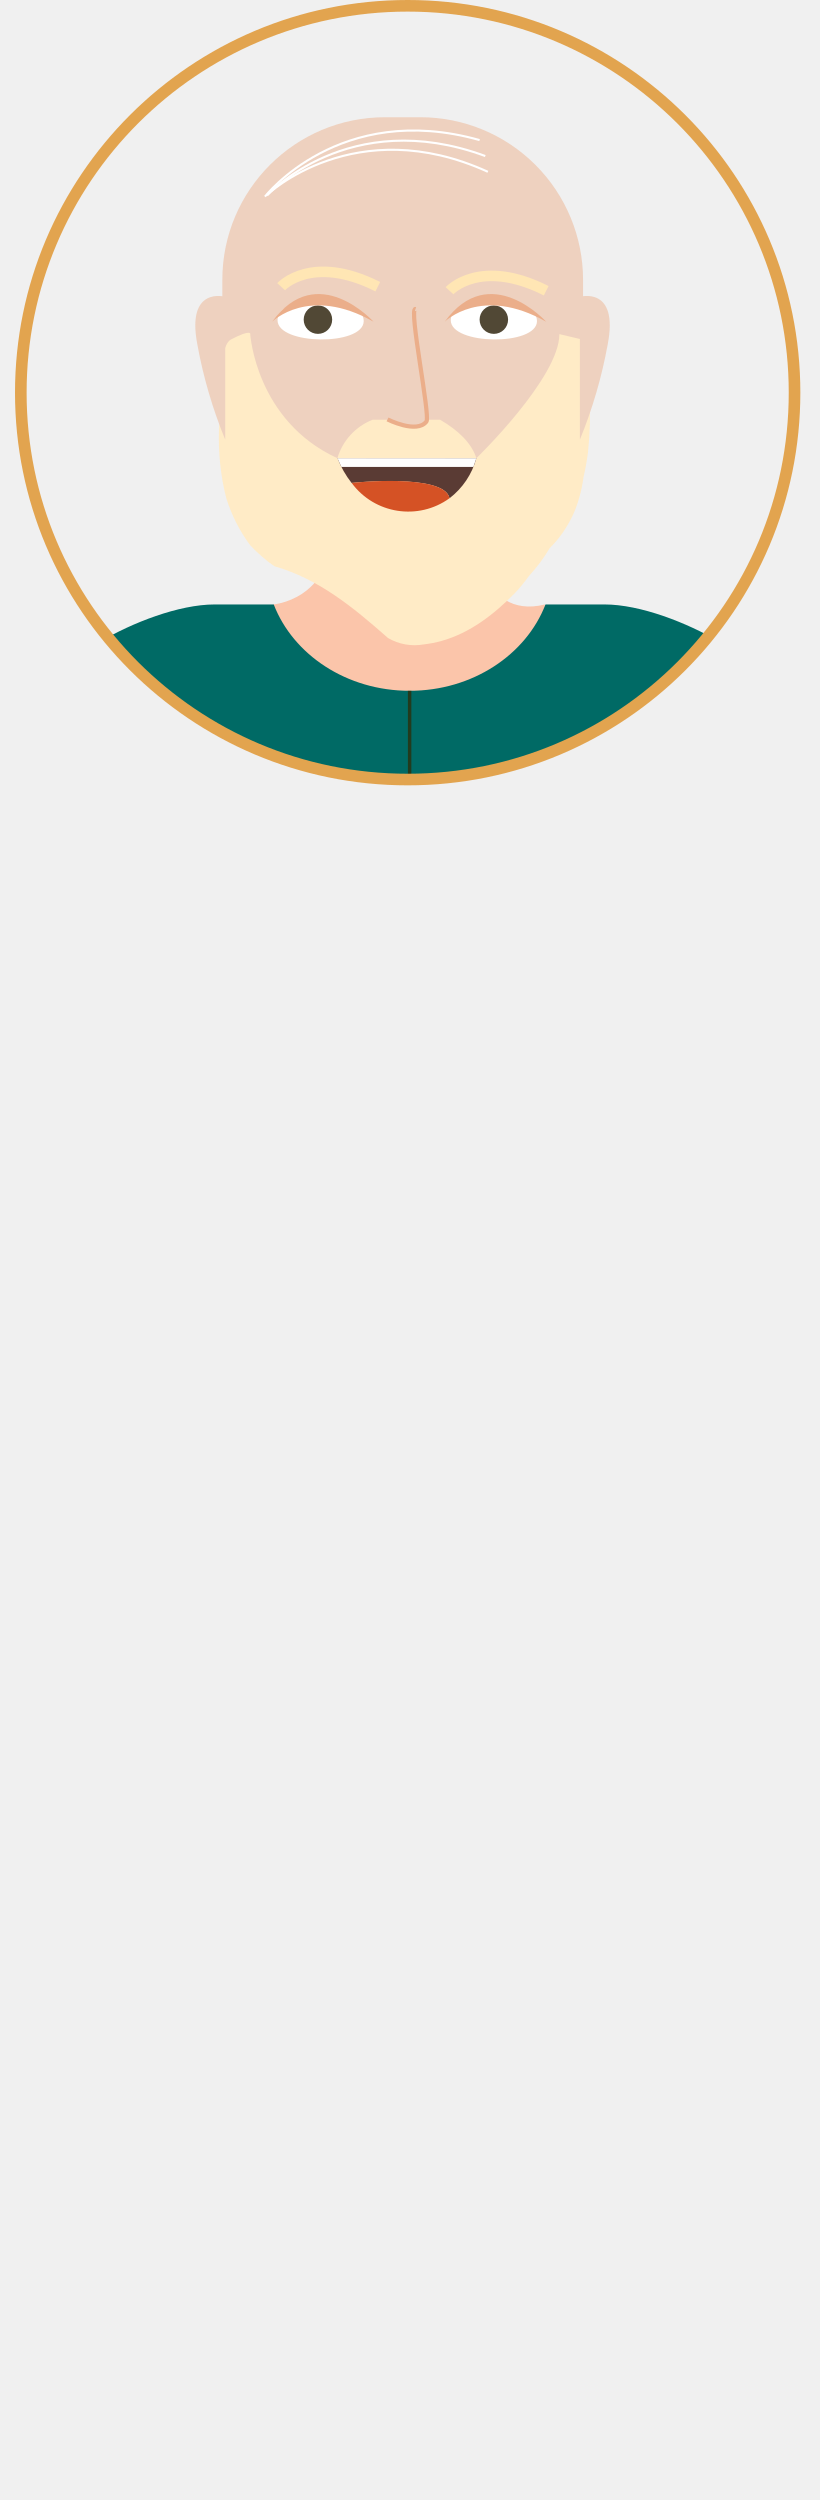
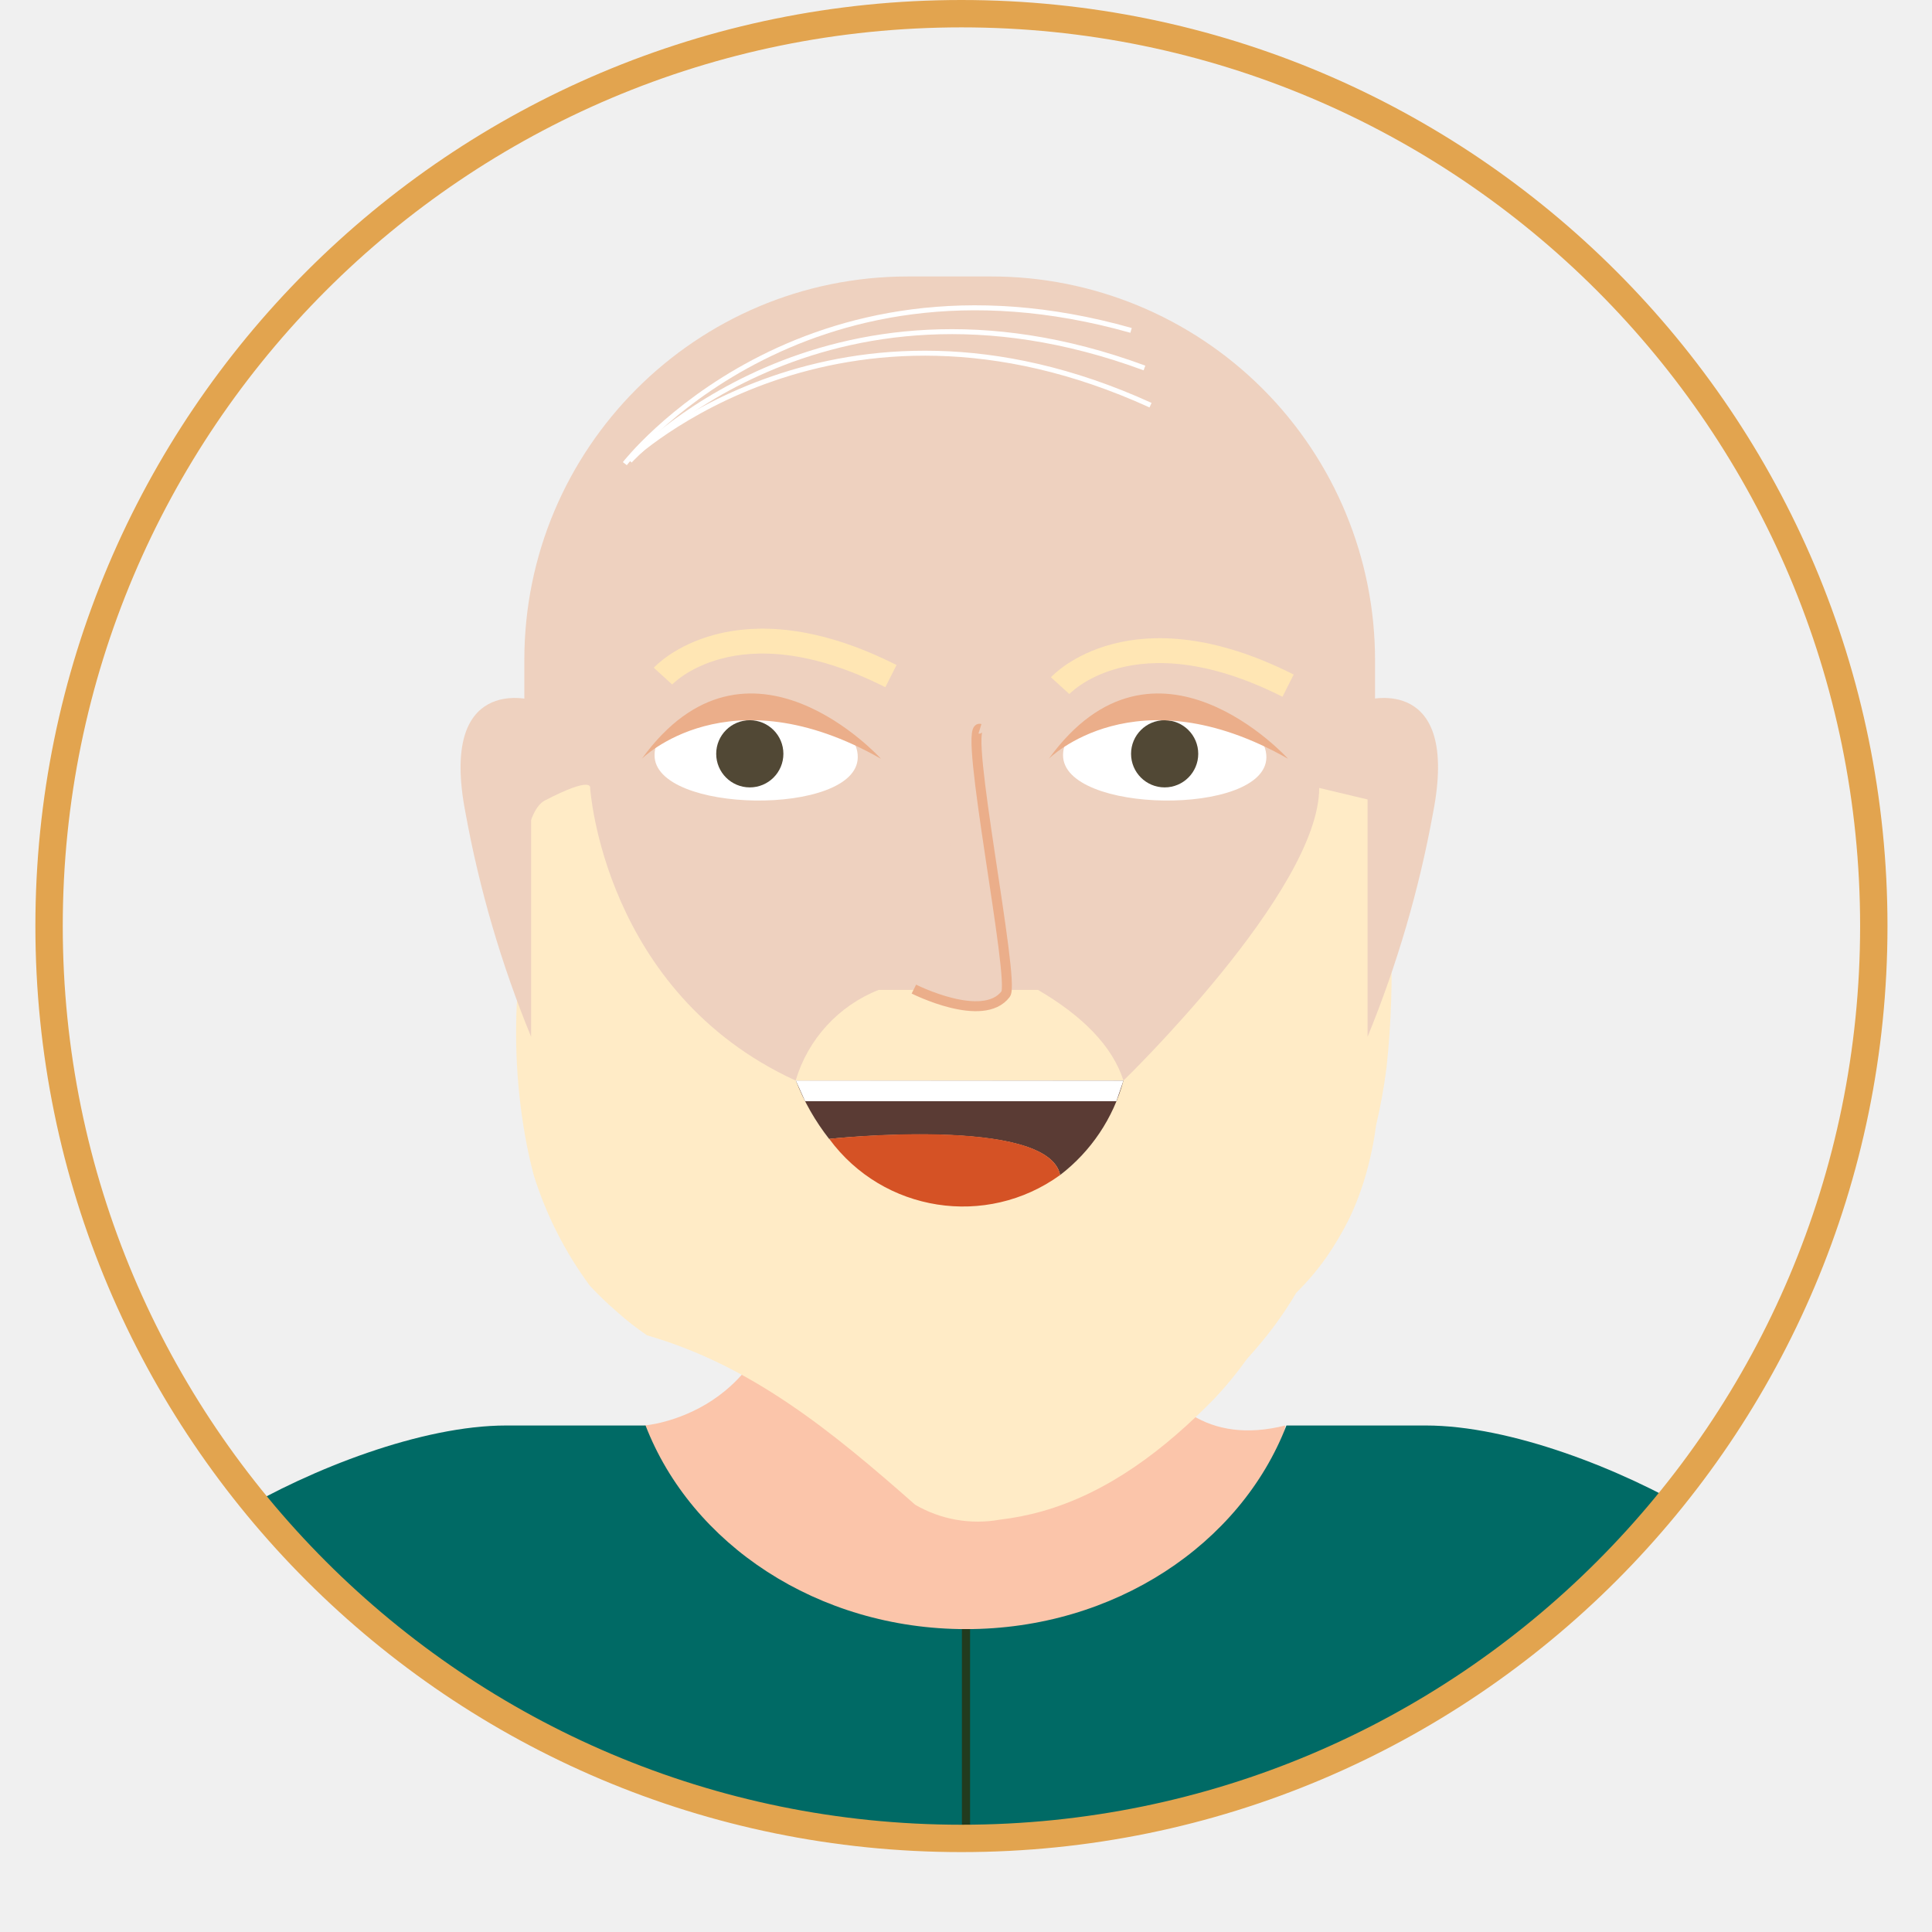
- <svg xmlns="http://www.w3.org/2000/svg" viewBox="0 0 139.76 426.5">
+ <svg xmlns="http://www.w3.org/2000/svg" viewBox="0 0 139.76 139.76">
  <defs>
    <style>.cls-1,.cls-19{fill:none;}.cls-1{stroke:#e2a44f;stroke-width:1.98px;}.cls-1,.cls-15,.cls-16,.cls-19,.cls-6{stroke-miterlimit:10;}.cls-2{clip-path:url(#clip-path);}.cls-3{fill:#fbc5aa;}.cls-4{fill:#d8dcec;}.cls-5{fill:#006a65;}.cls-6{fill:#00a881;stroke:#223b1e;stroke-width:0.59px;}.cls-7{fill:#6a8a7f;}.cls-15,.cls-16,.cls-8{fill:#eed1bf;}.cls-9{fill:#44515c;}.cls-10{fill:#223b1e;}.cls-11{fill:#ffebc6;}.cls-12{fill:#fff;}.cls-13{fill:#514835;}.cls-14{fill:#ebae8a;}.cls-15{stroke:#ebae8a;stroke-width:0.72px;}.cls-16{stroke:#ffe6b4;stroke-width:1.8px;}.cls-17{fill:#5a3b34;}.cls-18{fill:#d55225;}.cls-19{stroke:#fff;stroke-width:0.36px;}</style>
    <clipPath id="clip-path" transform="translate(2.56)">
      <circle class="cls-1" cx="66.99" cy="66.99" r="66" />
    </clipPath>
  </defs>
  <g id="Layer_2" data-name="Layer 2">
    <g id="Glavno_Besedilo" data-name="Glavno Besedilo">
      <g class="cls-2">
        <path class="cls-3" d="M44.05,103.12s9.71-.72,10.16-12.4H78.06s1,15.25,12.35,12.4l-1,8.76-23.23,9.26L46,115.72l-4.92-9.79Z" transform="translate(2.56)" />
        <path class="cls-4" d="M137.2,234.54l-30.3-1.32V135.69s7-40.4,17.77-18.48Q133.61,178.55,137.2,234.54Z" transform="translate(2.56)" />
        <path class="cls-4" d="M-2.56,234.54l30.31-1.32V135.69s-7-40.4-17.77-18.48Q1,178.55-2.56,234.54Z" transform="translate(2.56)" />
        <path class="cls-5" d="M100.58,103.12H90.5c-3.31,8.57-12.43,14.73-23.18,14.73s-19.87-6.16-23.18-14.73H34.06c-12.21,0-32,12.51-24,13.41,3.36.38,7.52,5.14,11.4,17.1V241h91.72V133.63c3.88-12,8-16.72,11.41-17.1C132.58,115.63,112.79,103.12,100.58,103.12Z" transform="translate(2.56)" />
        <line class="cls-6" x1="69.88" y1="241.04" x2="69.88" y2="117.85" />
        <rect class="cls-7" x="24.02" y="241.04" width="91.64" height="30.95" />
        <polygon class="cls-7" points="69.88 271.98 54.73 413.11 37.4 413.11 24.02 271.98 69.88 271.98" />
        <polygon class="cls-7" points="115.66 271.98 100.58 413.11 83.35 413.11 70.04 271.98 115.66 271.98" />
        <path class="cls-8" d="M6.35,234.13s-3.43,27.06,15.11,29.78V233.47Z" transform="translate(2.56)" />
        <path class="cls-8" d="M128.22,234.16s3.43,27.07-15.12,29.79V233.5Z" transform="translate(2.56)" />
        <path class="cls-9" d="M80.8,413.11V426.5h44.78s5.91-13.42-21.11-10.91c0,0-6.58-1.16-5.76-8.83" transform="translate(2.56)" />
        <path class="cls-9" d="M52.1,413.11V426.5H7.32s-5.91-13.42,21.11-10.91c0,0,6.58-1.16,5.76-8.83" transform="translate(2.56)" />
        <circle class="cls-10" cx="77.57" cy="140.53" r="2.31" />
        <circle class="cls-10" cx="62.43" cy="140.53" r="2.31" />
        <circle class="cls-10" cx="77.57" cy="157.95" r="2.31" />
        <circle class="cls-10" cx="62.43" cy="157.95" r="2.31" />
        <circle class="cls-10" cx="77.57" cy="175.38" r="2.31" />
        <circle class="cls-10" cx="62.43" cy="175.38" r="2.31" />
        <circle class="cls-10" cx="77.57" cy="192.8" r="2.31" />
        <circle class="cls-10" cx="62.43" cy="192.8" r="2.31" />
        <circle class="cls-10" cx="77.57" cy="210.22" r="2.31" />
        <circle class="cls-10" cx="62.43" cy="210.22" r="2.31" />
        <path class="cls-8" d="M65.68,20h6A27.75,27.75,0,0,1,99.47,47.76V69.62A30.77,30.77,0,0,1,68.7,100.39h0A30.77,30.77,0,0,1,37.93,69.62V47.76A27.75,27.75,0,0,1,65.68,20Z" />
        <path class="cls-11" d="M40.13,57S41.07,71.78,55,78.17H78.71S92.87,64.46,92.87,57l4,.95a63.36,63.36,0,0,1,.87,19.28,40.68,40.68,0,0,1-.76,4.2,24.09,24.09,0,0,1-.73,3.52,20.59,20.59,0,0,1-1.21,3.21,22.73,22.73,0,0,1-1.67,2.82,19,19,0,0,1-2.16,2.54A28,28,0,0,1,89.56,96c-.6.8-1.25,1.57-1.92,2.31a26.28,26.28,0,0,1-2.3,2.81c-3.64,3.74-7.75,6.87-12.56,8.22a19.76,19.76,0,0,1-3,.59,9,9,0,0,1-6.14-1.08c-6.12-5.4-11.89-10.09-19.39-12.25a20.46,20.46,0,0,1-2.14-1.67,25.21,25.21,0,0,1-2-1.92,27,27,0,0,1-4.06-8c-.25-.94-.46-1.91-.63-2.87a43,43,0,0,1-.44-11.63C35,69,35,67.57,35,66.2c.07-4.11.55-7.6,1.85-8.29C40.37,56.08,40.13,57,40.13,57Z" transform="translate(2.56)" />
        <path class="cls-12" d="M59.49,54.79c.06-4.73-14.65-4.91-14.7-.18C44.73,58.89,59.44,59.07,59.49,54.79Z" transform="translate(2.56)" />
        <path class="cls-12" d="M89.05,54.79c0-4.73-14.65-4.91-14.71-.18C74.29,58.89,89,59.07,89.05,54.79Z" transform="translate(2.56)" />
        <circle class="cls-13" cx="54.24" cy="54.53" r="2.43" />
        <circle class="cls-13" cx="84.25" cy="54.53" r="2.43" />
        <path class="cls-14" d="M43.87,54.89s6.25-6.28,17.3,0C61.17,54.89,51.56,44.26,43.87,54.89Z" transform="translate(2.56)" />
        <path class="cls-14" d="M73.31,54.89s6.25-6.28,17.31,0C90.62,54.89,81,44.26,73.31,54.89Z" transform="translate(2.56)" />
        <path class="cls-11" d="M61,71.61A10.15,10.15,0,0,0,55,78.16H78.71c-.82-2.53-3-4.69-6.18-6.55Z" transform="translate(2.56)" />
        <path class="cls-15" d="M63.55,71.55s5,2.53,6.64.36c.71-.93-3.11-19.58-1.86-19.19" transform="translate(2.56)" />
        <path class="cls-16" d="M45.4,48.91s5.2-5.7,16.49,0" transform="translate(2.56)" />
        <path class="cls-16" d="M74.13,49.6s5.19-5.7,16.49,0" transform="translate(2.56)" />
        <path class="cls-17" d="M78.71,78.17A12.85,12.85,0,0,1,74.13,85c-.87-4.29-16.65-2.62-16.71-2.61a16.7,16.7,0,0,1-2.4-4.2Z" transform="translate(2.56)" />
        <path class="cls-18" d="M74.13,85h0a12,12,0,0,1-16.7-2.61C57.48,82.36,73.26,80.69,74.13,85Z" transform="translate(2.56)" />
        <polygon class="cls-17" points="59.98 82.36 59.98 82.36 59.98 82.36 59.98 82.36" />
        <path class="cls-8" d="M35.86,50.63s-6.69-1.88-4.75,8.15A80.54,80.54,0,0,0,35.86,75Z" transform="translate(2.56)" />
        <path class="cls-8" d="M96.37,50.63s6.69-1.88,4.74,8.15A81,81,0,0,1,96.37,75Z" transform="translate(2.56)" />
        <polygon class="cls-12" points="57.57 78.17 58.24 79.66 80.76 79.66 81.27 78.17 57.57 78.17" />
        <path class="cls-19" d="M43,33.34S56.91,18,80.23,26.62" transform="translate(2.56)" />
        <path class="cls-19" d="M43,33.23s15-14.26,37.67-3.92" transform="translate(2.56)" />
        <path class="cls-19" d="M42.64,33.54s12.69-16.4,36.62-9.64" transform="translate(2.56)" />
      </g>
      <circle class="cls-1" cx="69.55" cy="66.99" r="66" />
    </g>
  </g>
</svg>
